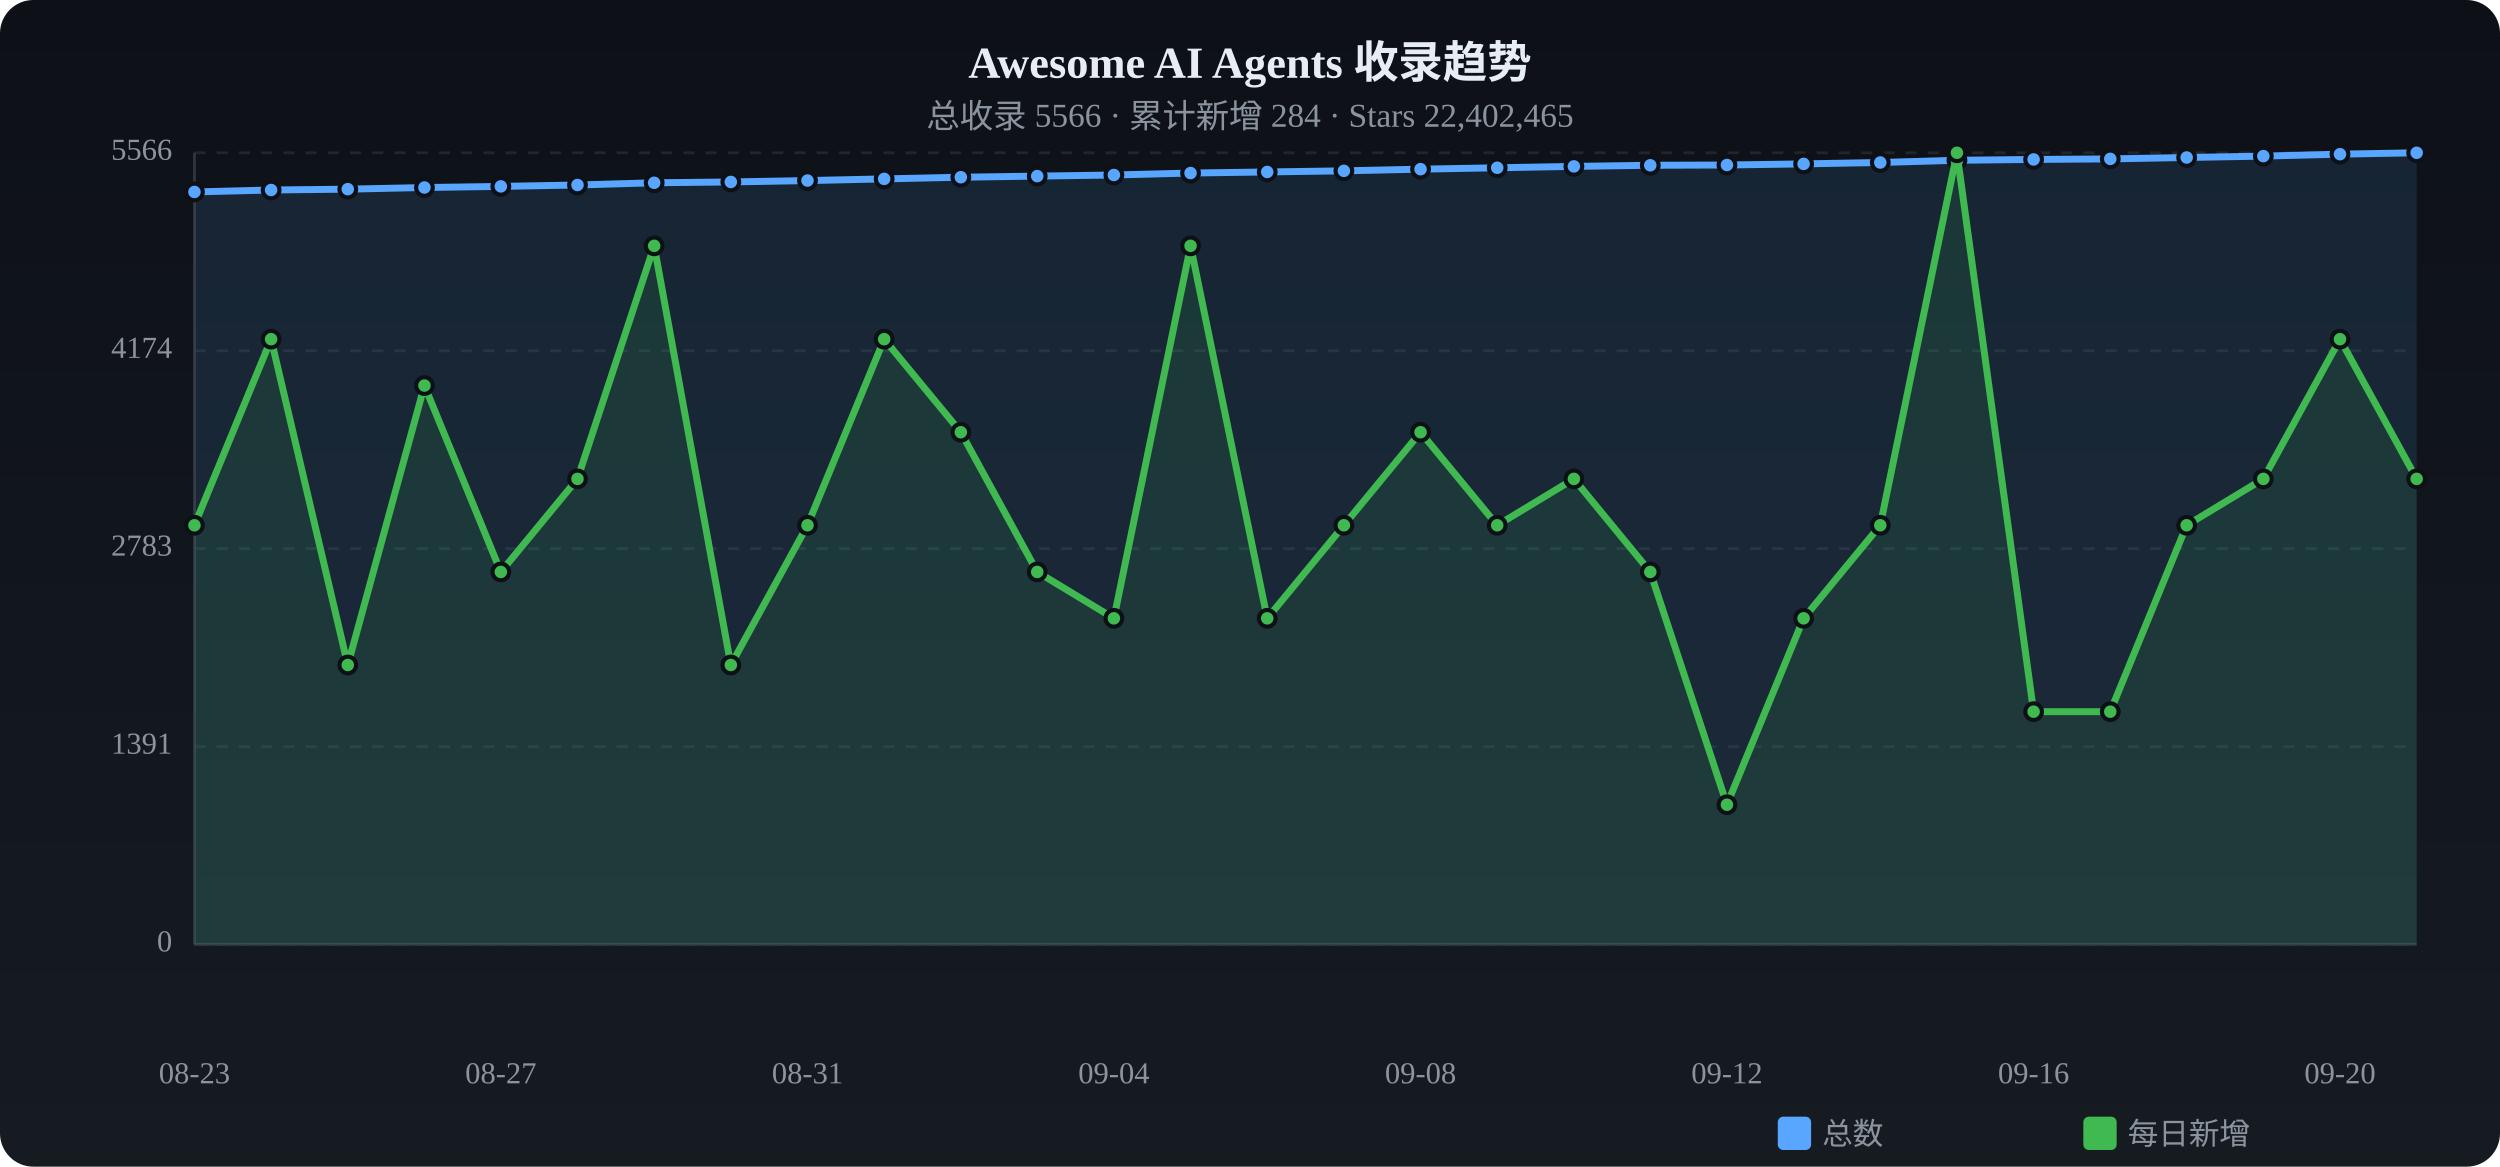
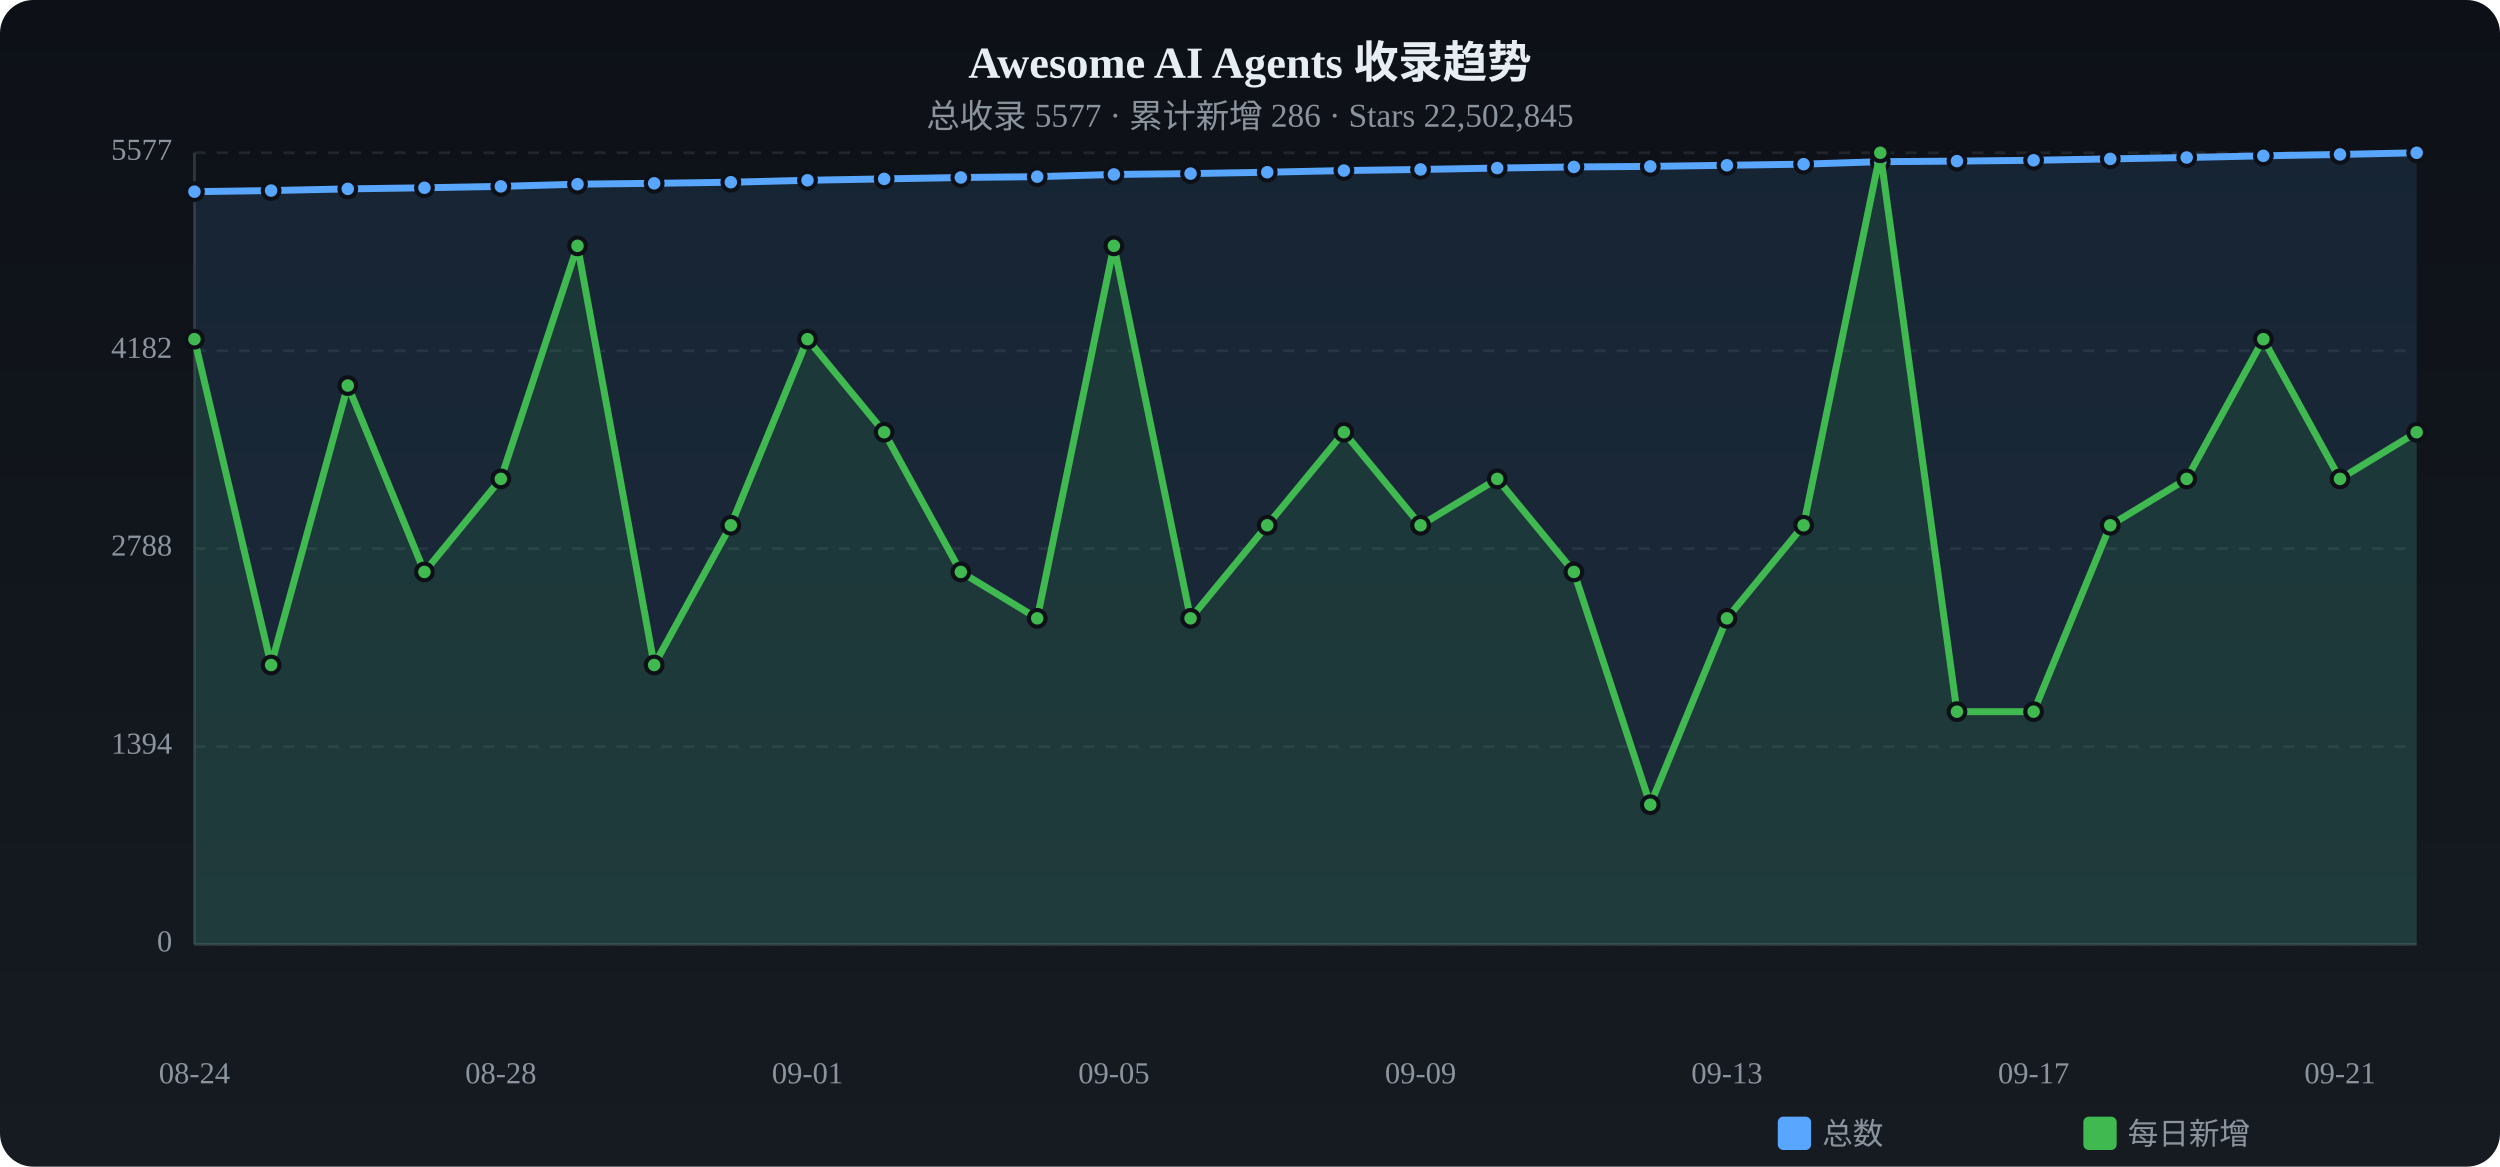
<svg xmlns="http://www.w3.org/2000/svg" viewBox="0 0 900 420" width="900" height="420">
  <defs>
    <linearGradient id="tbg" x1="0%" y1="0%" x2="0%" y2="100%">
      <stop offset="0%" stop-color="#0d1117" />
      <stop offset="100%" stop-color="#161b22" />
    </linearGradient>
  </defs>
  <rect width="900" height="420" rx="12" fill="url(#tbg)" />
  <text x="450.0" y="28" text-anchor="middle" fill="#e6edf3" font-size="16" font-weight="bold">Awesome AI Agents 收录趋势</text>
-   <text x="450.0" y="46" text-anchor="middle" fill="#8b949e" font-size="12">总收录 5566 · 累计新增 284 · Stars 22,402,465</text>
+   <text x="450.0" y="46" text-anchor="middle" fill="#8b949e" font-size="12">总收录 5577 · 累计新增 286 · Stars 22,502,845</text>
  <text x="62" y="340.0" text-anchor="end" fill="#8b949e" font-size="11" dominant-baseline="middle">0</text>
  <line x1="70" y1="340.0" x2="870" y2="340.0" stroke="#21262d" stroke-dasharray="4 4" />
-   <text x="62" y="268.8" text-anchor="end" fill="#8b949e" font-size="11" dominant-baseline="middle">1391</text>
+   <text x="62" y="268.8" text-anchor="end" fill="#8b949e" font-size="11" dominant-baseline="middle">1394</text>
  <line x1="70" y1="268.8" x2="870" y2="268.8" stroke="#21262d" stroke-dasharray="4 4" />
-   <text x="62" y="197.5" text-anchor="end" fill="#8b949e" font-size="11" dominant-baseline="middle">2783</text>
+   <text x="62" y="197.5" text-anchor="end" fill="#8b949e" font-size="11" dominant-baseline="middle">2788</text>
  <line x1="70" y1="197.5" x2="870" y2="197.5" stroke="#21262d" stroke-dasharray="4 4" />
-   <text x="62" y="126.3" text-anchor="end" fill="#8b949e" font-size="11" dominant-baseline="middle">4174</text>
+   <text x="62" y="126.3" text-anchor="end" fill="#8b949e" font-size="11" dominant-baseline="middle">4182</text>
  <line x1="70" y1="126.3" x2="870" y2="126.3" stroke="#21262d" stroke-dasharray="4 4" />
-   <text x="62" y="55.0" text-anchor="end" fill="#8b949e" font-size="11" dominant-baseline="middle">5566</text>
+   <text x="62" y="55.0" text-anchor="end" fill="#8b949e" font-size="11" dominant-baseline="middle">5577</text>
  <line x1="70" y1="55.0" x2="870" y2="55.0" stroke="#21262d" stroke-dasharray="4 4" />
  <line x1="70" y1="55" x2="70" y2="340" stroke="#30363d" />
  <line x1="70" y1="340" x2="870" y2="340" stroke="#30363d" />
-   <path d="M70.0,69.1 L97.6,68.4 L125.2,68.1 L152.8,67.5 L180.3,67.1 L207.9,66.6 L235.5,65.8 L263.1,65.5 L290.7,65.0 L318.3,64.4 L345.9,63.8 L373.4,63.4 L401.0,63.0 L428.6,62.3 L456.2,61.9 L483.8,61.5 L511.4,60.9 L539.0,60.4 L566.6,59.9 L594.1,59.5 L621.7,59.4 L649.3,59.0 L676.9,58.5 L704.5,57.7 L732.1,57.4 L759.7,57.2 L787.2,56.7 L814.8,56.2 L842.4,55.5 L870.0,55.0 L870.0,340 L70.0,340 Z" fill="#58a6ff" opacity="0.12" />
-   <polyline points="70.0,69.1 97.6,68.4 125.2,68.1 152.8,67.5 180.3,67.1 207.9,66.6 235.5,65.8 263.1,65.5 290.7,65.0 318.3,64.4 345.9,63.8 373.4,63.4 401.0,63.0 428.6,62.3 456.2,61.9 483.8,61.5 511.4,60.9 539.0,60.4 566.6,59.9 594.1,59.5 621.7,59.4 649.3,59.0 676.9,58.5 704.5,57.7 732.1,57.4 759.7,57.2 787.2,56.7 814.8,56.2 842.4,55.5 870.0,55.0" fill="none" stroke="#58a6ff" stroke-width="2.5" stroke-linecap="round" stroke-linejoin="round" />
-   <circle cx="70.0" cy="69.1" r="3" fill="#58a6ff" stroke="#0d1117" stroke-width="1.5" />
-   <circle cx="97.6" cy="68.4" r="3" fill="#58a6ff" stroke="#0d1117" stroke-width="1.5" />
-   <circle cx="125.2" cy="68.1" r="3" fill="#58a6ff" stroke="#0d1117" stroke-width="1.5" />
-   <circle cx="152.8" cy="67.5" r="3" fill="#58a6ff" stroke="#0d1117" stroke-width="1.5" />
+   <path d="M70.0,69.0 L97.6,68.6 L125.2,68.0 L152.8,67.6 L180.3,67.1 L207.9,66.3 L235.5,66.0 L263.1,65.6 L290.7,64.9 L318.3,64.4 L345.9,63.9 L373.4,63.6 L401.0,62.8 L428.6,62.5 L456.2,62.0 L483.8,61.4 L511.4,61.0 L539.0,60.5 L566.6,60.1 L594.1,59.9 L621.7,59.5 L649.3,59.1 L676.9,58.2 L704.5,58.0 L732.1,57.7 L759.7,57.2 L787.2,56.7 L814.8,56.1 L842.4,55.6 L870.0,55.0 L870.0,340 L70.0,340 Z" fill="#58a6ff" opacity="0.12" />
+   <polyline points="70.0,69.0 97.6,68.6 125.2,68.0 152.8,67.6 180.3,67.1 207.9,66.3 235.5,66.0 263.1,65.6 290.7,64.9 318.3,64.4 345.9,63.9 373.4,63.6 401.0,62.8 428.6,62.5 456.2,62.0 483.8,61.4 511.4,61.0 539.0,60.5 566.6,60.1 594.1,59.9 621.7,59.5 649.3,59.1 676.9,58.2 704.5,58.0 732.1,57.7 759.7,57.2 787.2,56.7 814.8,56.1 842.4,55.6 870.0,55.0" fill="none" stroke="#58a6ff" stroke-width="2.5" stroke-linecap="round" stroke-linejoin="round" />
+   <circle cx="70.0" cy="69.0" r="3" fill="#58a6ff" stroke="#0d1117" stroke-width="1.5" />
+   <circle cx="97.6" cy="68.6" r="3" fill="#58a6ff" stroke="#0d1117" stroke-width="1.5" />
+   <circle cx="125.2" cy="68.0" r="3" fill="#58a6ff" stroke="#0d1117" stroke-width="1.5" />
+   <circle cx="152.8" cy="67.6" r="3" fill="#58a6ff" stroke="#0d1117" stroke-width="1.5" />
  <circle cx="180.3" cy="67.1" r="3" fill="#58a6ff" stroke="#0d1117" stroke-width="1.5" />
-   <circle cx="207.9" cy="66.6" r="3" fill="#58a6ff" stroke="#0d1117" stroke-width="1.5" />
-   <circle cx="235.5" cy="65.8" r="3" fill="#58a6ff" stroke="#0d1117" stroke-width="1.5" />
-   <circle cx="263.1" cy="65.5" r="3" fill="#58a6ff" stroke="#0d1117" stroke-width="1.5" />
-   <circle cx="290.7" cy="65.0" r="3" fill="#58a6ff" stroke="#0d1117" stroke-width="1.5" />
+   <circle cx="207.9" cy="66.3" r="3" fill="#58a6ff" stroke="#0d1117" stroke-width="1.5" />
+   <circle cx="235.5" cy="66.0" r="3" fill="#58a6ff" stroke="#0d1117" stroke-width="1.5" />
+   <circle cx="263.1" cy="65.6" r="3" fill="#58a6ff" stroke="#0d1117" stroke-width="1.5" />
+   <circle cx="290.7" cy="64.9" r="3" fill="#58a6ff" stroke="#0d1117" stroke-width="1.5" />
  <circle cx="318.3" cy="64.4" r="3" fill="#58a6ff" stroke="#0d1117" stroke-width="1.5" />
-   <circle cx="345.9" cy="63.8" r="3" fill="#58a6ff" stroke="#0d1117" stroke-width="1.5" />
-   <circle cx="373.4" cy="63.4" r="3" fill="#58a6ff" stroke="#0d1117" stroke-width="1.5" />
-   <circle cx="401.0" cy="63.0" r="3" fill="#58a6ff" stroke="#0d1117" stroke-width="1.5" />
-   <circle cx="428.6" cy="62.3" r="3" fill="#58a6ff" stroke="#0d1117" stroke-width="1.5" />
-   <circle cx="456.2" cy="61.9" r="3" fill="#58a6ff" stroke="#0d1117" stroke-width="1.5" />
-   <circle cx="483.8" cy="61.5" r="3" fill="#58a6ff" stroke="#0d1117" stroke-width="1.5" />
-   <circle cx="511.4" cy="60.9" r="3" fill="#58a6ff" stroke="#0d1117" stroke-width="1.5" />
-   <circle cx="539.0" cy="60.4" r="3" fill="#58a6ff" stroke="#0d1117" stroke-width="1.5" />
-   <circle cx="566.6" cy="59.9" r="3" fill="#58a6ff" stroke="#0d1117" stroke-width="1.5" />
-   <circle cx="594.1" cy="59.5" r="3" fill="#58a6ff" stroke="#0d1117" stroke-width="1.5" />
-   <circle cx="621.7" cy="59.4" r="3" fill="#58a6ff" stroke="#0d1117" stroke-width="1.5" />
-   <circle cx="649.3" cy="59.0" r="3" fill="#58a6ff" stroke="#0d1117" stroke-width="1.5" />
-   <circle cx="676.9" cy="58.5" r="3" fill="#58a6ff" stroke="#0d1117" stroke-width="1.5" />
-   <circle cx="704.5" cy="57.7" r="3" fill="#58a6ff" stroke="#0d1117" stroke-width="1.5" />
-   <circle cx="732.1" cy="57.4" r="3" fill="#58a6ff" stroke="#0d1117" stroke-width="1.5" />
+   <circle cx="345.9" cy="63.9" r="3" fill="#58a6ff" stroke="#0d1117" stroke-width="1.5" />
+   <circle cx="373.4" cy="63.6" r="3" fill="#58a6ff" stroke="#0d1117" stroke-width="1.5" />
+   <circle cx="401.0" cy="62.8" r="3" fill="#58a6ff" stroke="#0d1117" stroke-width="1.5" />
+   <circle cx="428.6" cy="62.5" r="3" fill="#58a6ff" stroke="#0d1117" stroke-width="1.5" />
+   <circle cx="456.2" cy="62.0" r="3" fill="#58a6ff" stroke="#0d1117" stroke-width="1.5" />
+   <circle cx="483.8" cy="61.4" r="3" fill="#58a6ff" stroke="#0d1117" stroke-width="1.5" />
+   <circle cx="511.4" cy="61.0" r="3" fill="#58a6ff" stroke="#0d1117" stroke-width="1.5" />
+   <circle cx="539.0" cy="60.5" r="3" fill="#58a6ff" stroke="#0d1117" stroke-width="1.5" />
+   <circle cx="566.6" cy="60.1" r="3" fill="#58a6ff" stroke="#0d1117" stroke-width="1.5" />
+   <circle cx="594.1" cy="59.9" r="3" fill="#58a6ff" stroke="#0d1117" stroke-width="1.5" />
+   <circle cx="621.7" cy="59.5" r="3" fill="#58a6ff" stroke="#0d1117" stroke-width="1.5" />
+   <circle cx="649.3" cy="59.1" r="3" fill="#58a6ff" stroke="#0d1117" stroke-width="1.5" />
+   <circle cx="676.9" cy="58.2" r="3" fill="#58a6ff" stroke="#0d1117" stroke-width="1.5" />
+   <circle cx="704.5" cy="58.0" r="3" fill="#58a6ff" stroke="#0d1117" stroke-width="1.5" />
+   <circle cx="732.1" cy="57.7" r="3" fill="#58a6ff" stroke="#0d1117" stroke-width="1.5" />
  <circle cx="759.7" cy="57.2" r="3" fill="#58a6ff" stroke="#0d1117" stroke-width="1.5" />
  <circle cx="787.2" cy="56.7" r="3" fill="#58a6ff" stroke="#0d1117" stroke-width="1.5" />
-   <circle cx="814.8" cy="56.2" r="3" fill="#58a6ff" stroke="#0d1117" stroke-width="1.5" />
-   <circle cx="842.4" cy="55.5" r="3" fill="#58a6ff" stroke="#0d1117" stroke-width="1.5" />
+   <circle cx="814.8" cy="56.1" r="3" fill="#58a6ff" stroke="#0d1117" stroke-width="1.5" />
+   <circle cx="842.4" cy="55.6" r="3" fill="#58a6ff" stroke="#0d1117" stroke-width="1.5" />
  <circle cx="870.0" cy="55.0" r="3" fill="#58a6ff" stroke="#0d1117" stroke-width="1.5" />
-   <path d="M70.0,189.1 L97.6,122.1 L125.2,239.4 L152.8,138.8 L180.3,205.9 L207.9,172.4 L235.5,88.5 L263.1,239.4 L290.7,189.1 L318.3,122.1 L345.9,155.6 L373.4,205.9 L401.0,222.6 L428.6,88.5 L456.2,222.6 L483.8,189.1 L511.4,155.6 L539.0,189.1 L566.6,172.4 L594.1,205.9 L621.7,289.7 L649.3,222.6 L676.9,189.1 L704.5,55.0 L732.1,256.2 L759.7,256.2 L787.2,189.1 L814.8,172.4 L842.4,122.1 L870.0,172.4 L870.0,340 L70.0,340 Z" fill="#3fb950" opacity="0.12" />
-   <polyline points="70.0,189.1 97.6,122.1 125.2,239.4 152.8,138.8 180.3,205.9 207.9,172.4 235.5,88.5 263.1,239.4 290.7,189.1 318.3,122.1 345.9,155.6 373.4,205.9 401.0,222.6 428.6,88.5 456.2,222.6 483.8,189.1 511.4,155.6 539.0,189.1 566.6,172.4 594.1,205.9 621.7,289.7 649.3,222.6 676.9,189.1 704.5,55.0 732.1,256.2 759.7,256.2 787.2,189.1 814.8,172.4 842.4,122.1 870.0,172.4" fill="none" stroke="#3fb950" stroke-width="2.5" stroke-linecap="round" stroke-linejoin="round" />
-   <circle cx="70.0" cy="189.1" r="3" fill="#3fb950" stroke="#0d1117" stroke-width="1.5" />
-   <circle cx="97.6" cy="122.1" r="3" fill="#3fb950" stroke="#0d1117" stroke-width="1.5" />
-   <circle cx="125.2" cy="239.4" r="3" fill="#3fb950" stroke="#0d1117" stroke-width="1.5" />
-   <circle cx="152.8" cy="138.8" r="3" fill="#3fb950" stroke="#0d1117" stroke-width="1.5" />
-   <circle cx="180.3" cy="205.9" r="3" fill="#3fb950" stroke="#0d1117" stroke-width="1.5" />
-   <circle cx="207.9" cy="172.4" r="3" fill="#3fb950" stroke="#0d1117" stroke-width="1.5" />
-   <circle cx="235.5" cy="88.5" r="3" fill="#3fb950" stroke="#0d1117" stroke-width="1.5" />
-   <circle cx="263.1" cy="239.4" r="3" fill="#3fb950" stroke="#0d1117" stroke-width="1.5" />
-   <circle cx="290.7" cy="189.1" r="3" fill="#3fb950" stroke="#0d1117" stroke-width="1.5" />
-   <circle cx="318.3" cy="122.1" r="3" fill="#3fb950" stroke="#0d1117" stroke-width="1.5" />
-   <circle cx="345.9" cy="155.6" r="3" fill="#3fb950" stroke="#0d1117" stroke-width="1.5" />
-   <circle cx="373.4" cy="205.9" r="3" fill="#3fb950" stroke="#0d1117" stroke-width="1.5" />
-   <circle cx="401.0" cy="222.6" r="3" fill="#3fb950" stroke="#0d1117" stroke-width="1.5" />
-   <circle cx="428.6" cy="88.5" r="3" fill="#3fb950" stroke="#0d1117" stroke-width="1.5" />
-   <circle cx="456.2" cy="222.6" r="3" fill="#3fb950" stroke="#0d1117" stroke-width="1.5" />
-   <circle cx="483.8" cy="189.1" r="3" fill="#3fb950" stroke="#0d1117" stroke-width="1.5" />
-   <circle cx="511.4" cy="155.6" r="3" fill="#3fb950" stroke="#0d1117" stroke-width="1.5" />
-   <circle cx="539.0" cy="189.1" r="3" fill="#3fb950" stroke="#0d1117" stroke-width="1.5" />
-   <circle cx="566.6" cy="172.4" r="3" fill="#3fb950" stroke="#0d1117" stroke-width="1.5" />
-   <circle cx="594.1" cy="205.9" r="3" fill="#3fb950" stroke="#0d1117" stroke-width="1.5" />
-   <circle cx="621.7" cy="289.7" r="3" fill="#3fb950" stroke="#0d1117" stroke-width="1.5" />
-   <circle cx="649.3" cy="222.6" r="3" fill="#3fb950" stroke="#0d1117" stroke-width="1.5" />
-   <circle cx="676.9" cy="189.1" r="3" fill="#3fb950" stroke="#0d1117" stroke-width="1.5" />
-   <circle cx="704.5" cy="55.0" r="3" fill="#3fb950" stroke="#0d1117" stroke-width="1.5" />
+   <path d="M70.0,122.1 L97.6,239.4 L125.2,138.8 L152.8,205.9 L180.3,172.4 L207.9,88.5 L235.5,239.4 L263.1,189.1 L290.7,122.1 L318.3,155.6 L345.9,205.9 L373.4,222.6 L401.0,88.5 L428.6,222.6 L456.2,189.1 L483.8,155.6 L511.4,189.1 L539.0,172.4 L566.6,205.9 L594.1,289.7 L621.7,222.6 L649.3,189.1 L676.9,55.0 L704.5,256.2 L732.1,256.2 L759.7,189.1 L787.2,172.4 L814.8,122.1 L842.4,172.4 L870.0,155.6 L870.0,340 L70.0,340 Z" fill="#3fb950" opacity="0.12" />
+   <polyline points="70.0,122.1 97.6,239.4 125.2,138.8 152.8,205.9 180.3,172.4 207.9,88.5 235.5,239.4 263.1,189.1 290.7,122.1 318.3,155.6 345.9,205.9 373.4,222.6 401.0,88.5 428.6,222.6 456.2,189.1 483.8,155.6 511.4,189.1 539.0,172.4 566.6,205.9 594.1,289.7 621.7,222.6 649.3,189.1 676.9,55.0 704.5,256.2 732.1,256.2 759.7,189.1 787.2,172.4 814.8,122.1 842.4,172.4 870.0,155.6" fill="none" stroke="#3fb950" stroke-width="2.5" stroke-linecap="round" stroke-linejoin="round" />
+   <circle cx="70.0" cy="122.1" r="3" fill="#3fb950" stroke="#0d1117" stroke-width="1.5" />
+   <circle cx="97.6" cy="239.4" r="3" fill="#3fb950" stroke="#0d1117" stroke-width="1.5" />
+   <circle cx="125.2" cy="138.8" r="3" fill="#3fb950" stroke="#0d1117" stroke-width="1.5" />
+   <circle cx="152.8" cy="205.9" r="3" fill="#3fb950" stroke="#0d1117" stroke-width="1.5" />
+   <circle cx="180.3" cy="172.4" r="3" fill="#3fb950" stroke="#0d1117" stroke-width="1.5" />
+   <circle cx="207.9" cy="88.5" r="3" fill="#3fb950" stroke="#0d1117" stroke-width="1.5" />
+   <circle cx="235.5" cy="239.4" r="3" fill="#3fb950" stroke="#0d1117" stroke-width="1.5" />
+   <circle cx="263.1" cy="189.1" r="3" fill="#3fb950" stroke="#0d1117" stroke-width="1.5" />
+   <circle cx="290.7" cy="122.1" r="3" fill="#3fb950" stroke="#0d1117" stroke-width="1.5" />
+   <circle cx="318.3" cy="155.6" r="3" fill="#3fb950" stroke="#0d1117" stroke-width="1.5" />
+   <circle cx="345.9" cy="205.9" r="3" fill="#3fb950" stroke="#0d1117" stroke-width="1.5" />
+   <circle cx="373.4" cy="222.6" r="3" fill="#3fb950" stroke="#0d1117" stroke-width="1.5" />
+   <circle cx="401.0" cy="88.5" r="3" fill="#3fb950" stroke="#0d1117" stroke-width="1.5" />
+   <circle cx="428.6" cy="222.6" r="3" fill="#3fb950" stroke="#0d1117" stroke-width="1.5" />
+   <circle cx="456.2" cy="189.1" r="3" fill="#3fb950" stroke="#0d1117" stroke-width="1.5" />
+   <circle cx="483.8" cy="155.6" r="3" fill="#3fb950" stroke="#0d1117" stroke-width="1.5" />
+   <circle cx="511.4" cy="189.1" r="3" fill="#3fb950" stroke="#0d1117" stroke-width="1.5" />
+   <circle cx="539.0" cy="172.4" r="3" fill="#3fb950" stroke="#0d1117" stroke-width="1.5" />
+   <circle cx="566.6" cy="205.9" r="3" fill="#3fb950" stroke="#0d1117" stroke-width="1.5" />
+   <circle cx="594.1" cy="289.7" r="3" fill="#3fb950" stroke="#0d1117" stroke-width="1.5" />
+   <circle cx="621.7" cy="222.6" r="3" fill="#3fb950" stroke="#0d1117" stroke-width="1.5" />
+   <circle cx="649.3" cy="189.1" r="3" fill="#3fb950" stroke="#0d1117" stroke-width="1.5" />
+   <circle cx="676.9" cy="55.0" r="3" fill="#3fb950" stroke="#0d1117" stroke-width="1.5" />
+   <circle cx="704.5" cy="256.2" r="3" fill="#3fb950" stroke="#0d1117" stroke-width="1.5" />
  <circle cx="732.1" cy="256.2" r="3" fill="#3fb950" stroke="#0d1117" stroke-width="1.5" />
-   <circle cx="759.7" cy="256.2" r="3" fill="#3fb950" stroke="#0d1117" stroke-width="1.5" />
-   <circle cx="787.2" cy="189.1" r="3" fill="#3fb950" stroke="#0d1117" stroke-width="1.5" />
-   <circle cx="814.8" cy="172.4" r="3" fill="#3fb950" stroke="#0d1117" stroke-width="1.5" />
-   <circle cx="842.4" cy="122.1" r="3" fill="#3fb950" stroke="#0d1117" stroke-width="1.5" />
-   <circle cx="870.0" cy="172.4" r="3" fill="#3fb950" stroke="#0d1117" stroke-width="1.5" />
-   <text x="70.0" y="390" text-anchor="middle" fill="#8b949e" font-size="11">08-23</text>
-   <text x="180.3" y="390" text-anchor="middle" fill="#8b949e" font-size="11">08-27</text>
-   <text x="290.7" y="390" text-anchor="middle" fill="#8b949e" font-size="11">08-31</text>
-   <text x="401.0" y="390" text-anchor="middle" fill="#8b949e" font-size="11">09-04</text>
-   <text x="511.4" y="390" text-anchor="middle" fill="#8b949e" font-size="11">09-08</text>
-   <text x="621.7" y="390" text-anchor="middle" fill="#8b949e" font-size="11">09-12</text>
-   <text x="732.1" y="390" text-anchor="middle" fill="#8b949e" font-size="11">09-16</text>
-   <text x="842.4" y="390" text-anchor="middle" fill="#8b949e" font-size="11">09-20</text>
+   <circle cx="759.7" cy="189.1" r="3" fill="#3fb950" stroke="#0d1117" stroke-width="1.5" />
+   <circle cx="787.2" cy="172.4" r="3" fill="#3fb950" stroke="#0d1117" stroke-width="1.5" />
+   <circle cx="814.8" cy="122.1" r="3" fill="#3fb950" stroke="#0d1117" stroke-width="1.5" />
+   <circle cx="842.4" cy="172.4" r="3" fill="#3fb950" stroke="#0d1117" stroke-width="1.5" />
+   <circle cx="870.0" cy="155.6" r="3" fill="#3fb950" stroke="#0d1117" stroke-width="1.5" />
+   <text x="70.0" y="390" text-anchor="middle" fill="#8b949e" font-size="11">08-24</text>
+   <text x="180.3" y="390" text-anchor="middle" fill="#8b949e" font-size="11">08-28</text>
+   <text x="290.7" y="390" text-anchor="middle" fill="#8b949e" font-size="11">09-01</text>
+   <text x="401.0" y="390" text-anchor="middle" fill="#8b949e" font-size="11">09-05</text>
+   <text x="511.4" y="390" text-anchor="middle" fill="#8b949e" font-size="11">09-09</text>
+   <text x="621.7" y="390" text-anchor="middle" fill="#8b949e" font-size="11">09-13</text>
+   <text x="732.1" y="390" text-anchor="middle" fill="#8b949e" font-size="11">09-17</text>
+   <text x="842.4" y="390" text-anchor="middle" fill="#8b949e" font-size="11">09-21</text>
  <rect x="640" y="402" width="12" height="12" rx="2" fill="#58a6ff" />
  <text x="656" y="412" fill="#8b949e" font-size="11">总数</text>
  <rect x="750" y="402" width="12" height="12" rx="2" fill="#3fb950" />
  <text x="766" y="412" fill="#8b949e" font-size="11">每日新增</text>
</svg>
